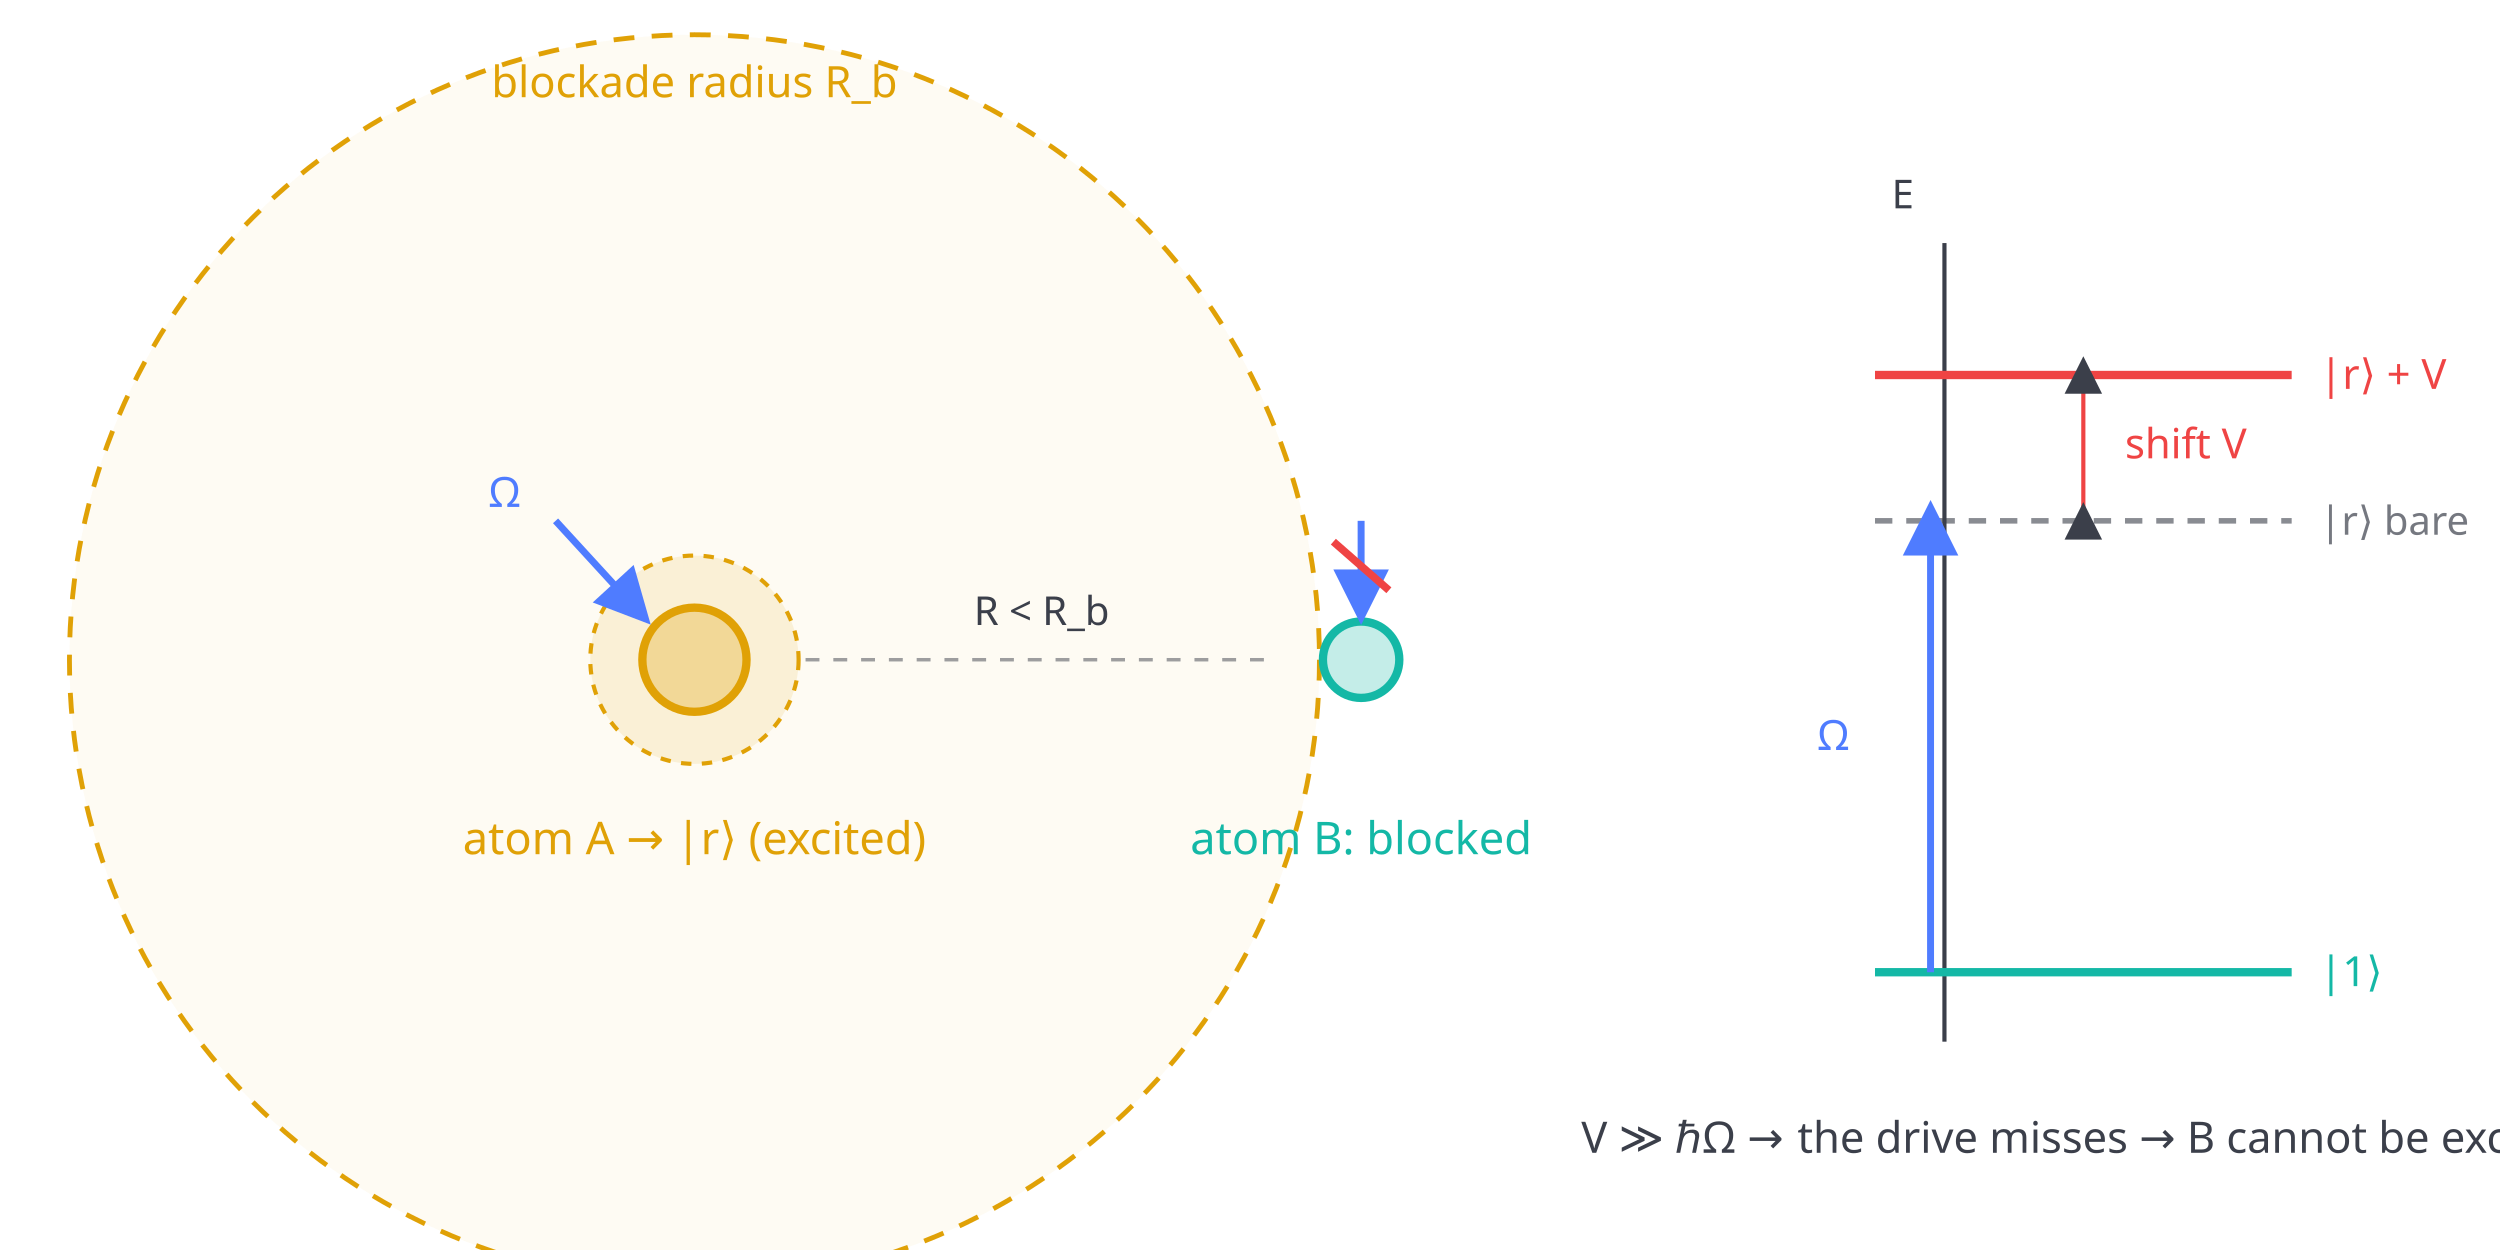
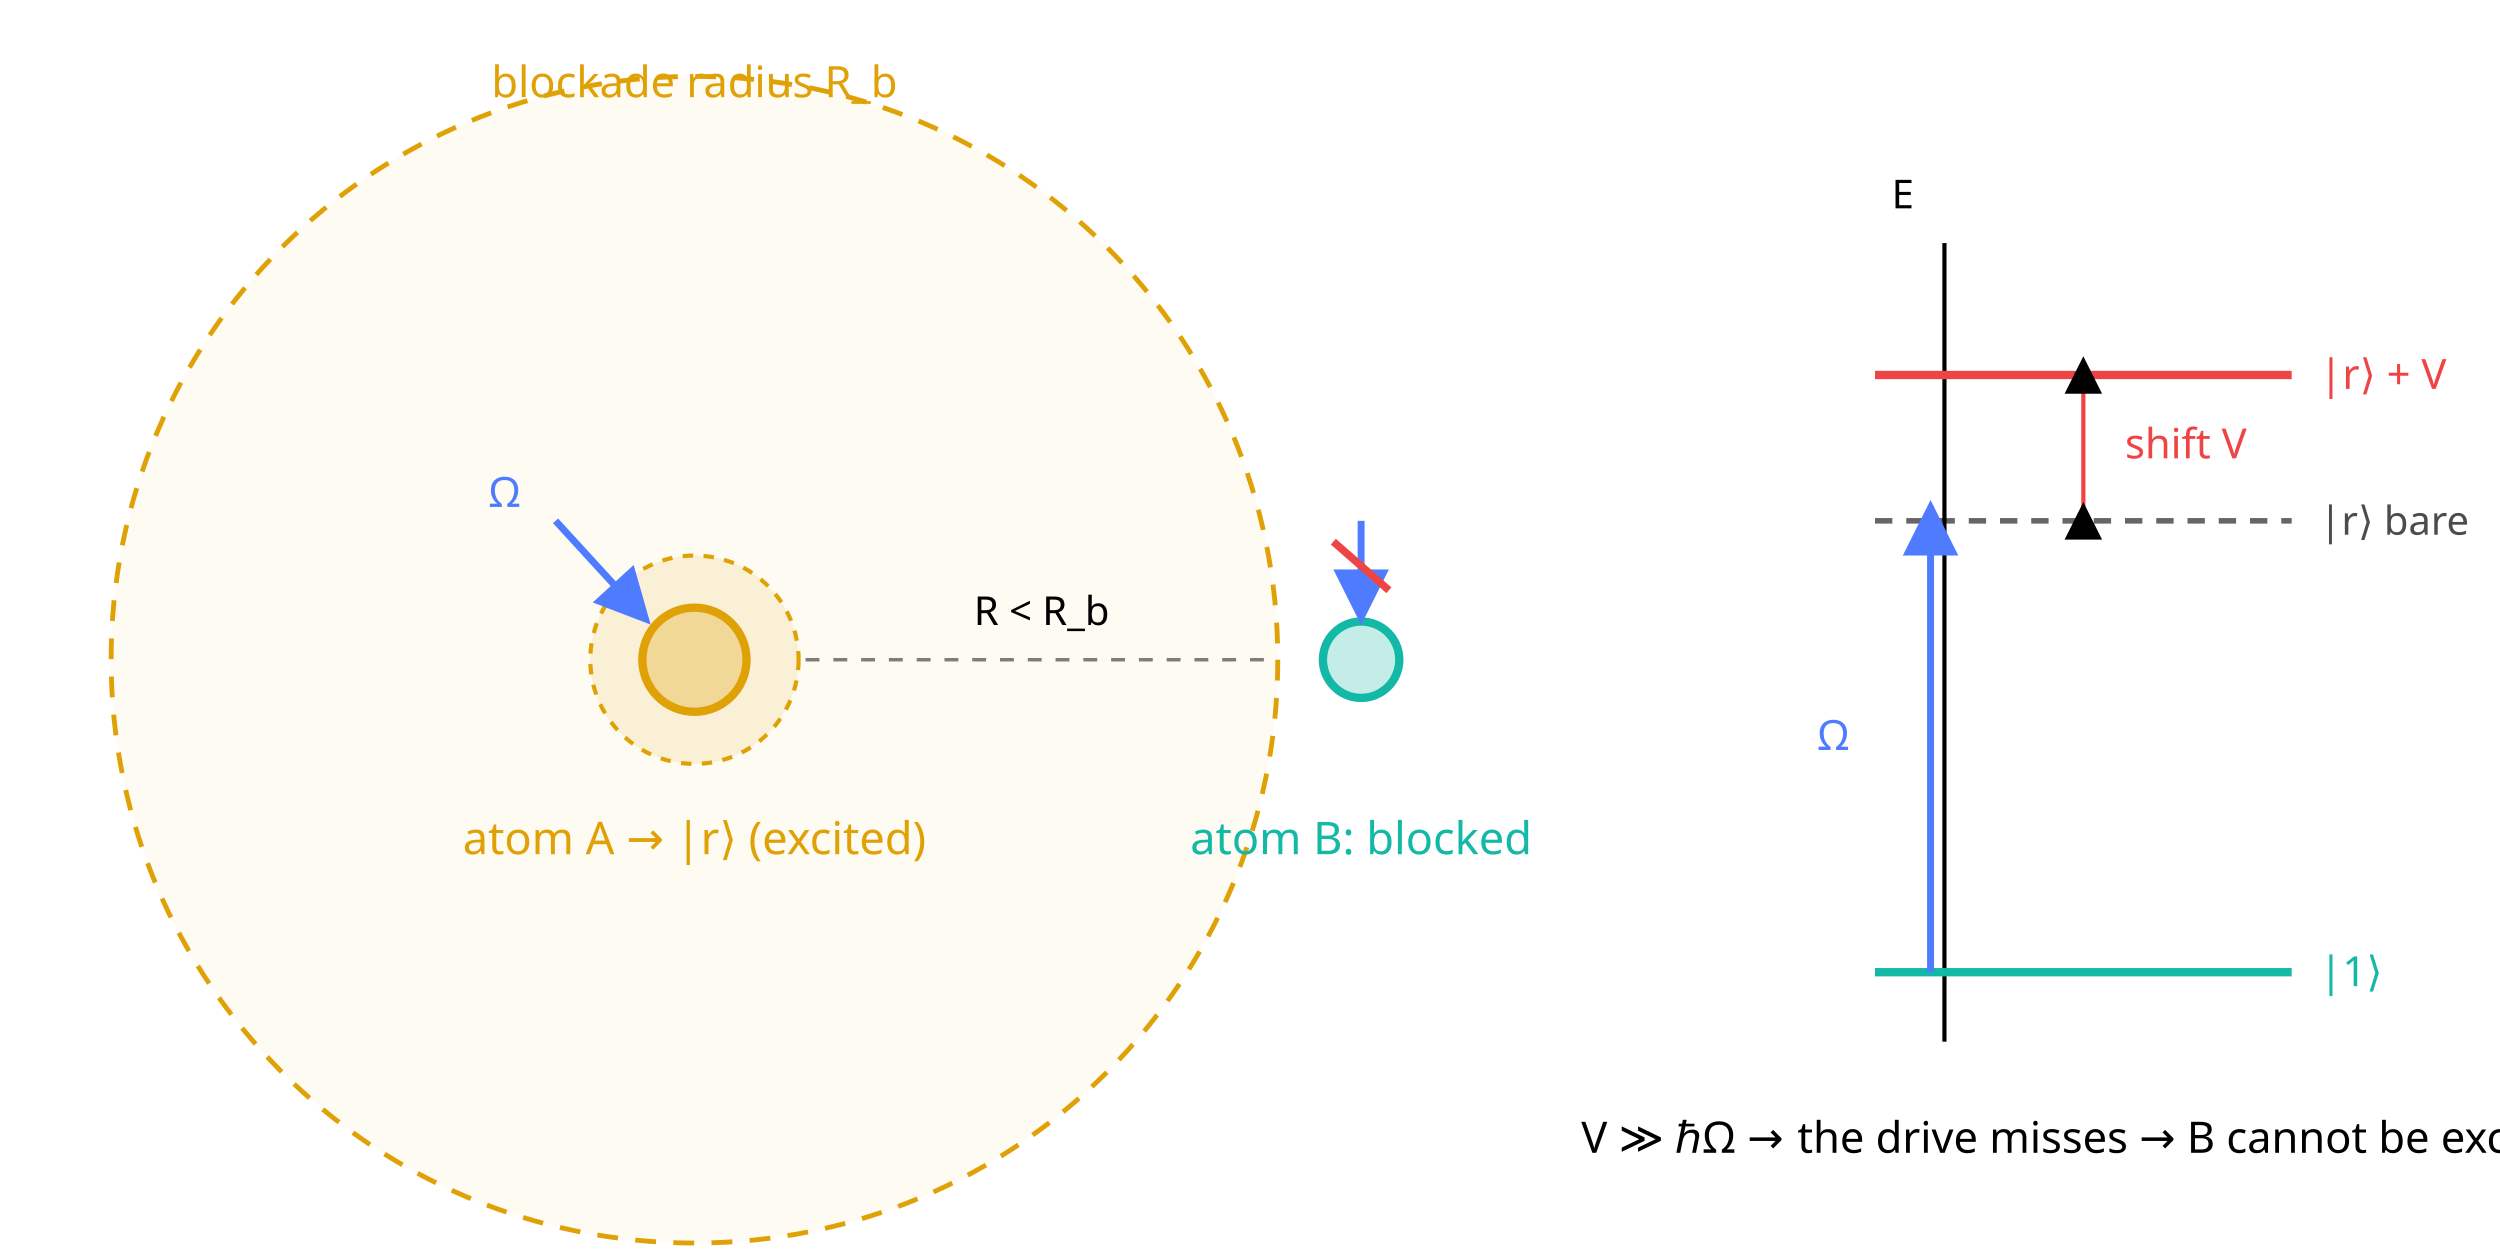
<svg xmlns="http://www.w3.org/2000/svg" viewBox="0 0 720 360" role="img" aria-label="The Rydberg blockade. A left atom is driven to a giant Rydberg state, drawn amber and puffed up with a dashed halo, surrounded by a dashed blockade-radius circle that reaches past a second atom on the right. The second atom sits within the blockade radius. An energy-level inset on the right shows that the second atom's Rydberg level is pushed up by the interaction energy V, detuning it from the drive, so its excitation is blocked." style="width:100%; height:auto; font-family:sans-serif;">
  <defs>
    <marker id="na2a" markerWidth="9" markerHeight="9" refX="4.5" refY="4.5" orient="auto">
-       <path d="M0 0 L9 4.5 L0 9 Z" fill="#3b3f4a" />
+       <path d="M0 0 L9 4.5 L0 9 Z" fill="currentColor" />
    </marker>
    <marker id="na2b" markerWidth="8" markerHeight="8" refX="4" refY="4" orient="auto">
      <path d="M0 0 L8 4 L0 8 Z" fill="#4f7cff" />
    </marker>
  </defs>
-   <circle cx="200" cy="190" r="180" fill="#e0a106" fill-opacity="0.05" stroke="#e0a106" stroke-width="1.4" stroke-dasharray="6 5" />
+   <circle cx="200" cy="190" r="168" fill="#e0a106" fill-opacity="0.05" stroke="#e0a106" stroke-width="1.4" stroke-dasharray="6 5" />
  <text x="200" y="28" fill="#e0a106" font-size="12.5" text-anchor="middle">blockade radius R_b</text>
  <circle cx="200" cy="190" r="30" fill="#e0a106" fill-opacity="0.12" stroke="#e0a106" stroke-width="1.2" stroke-dasharray="3 3" />
  <circle cx="200" cy="190" r="15" fill="#e0a106" fill-opacity="0.30" stroke="#e0a106" stroke-width="2.4" />
  <text x="200" y="246" fill="#e0a106" font-size="13" text-anchor="middle">atom A → |r⟩ (excited)</text>
  <line x1="160" y1="150" x2="182" y2="174" stroke="#4f7cff" stroke-width="2" marker-end="url(#na2b)" />
  <text x="150" y="146" fill="#4f7cff" font-size="12" text-anchor="end">Ω</text>
-   <line x1="232" y1="190" x2="368" y2="190" stroke="#3b3f4a" stroke-width="1" stroke-dasharray="4 4" opacity="0.5" />
-   <text x="300" y="180" fill="#3b3f4a" font-size="11.5" text-anchor="middle">R &lt; R_b</text>
+   <line x1="232" y1="190" x2="368" y2="190" stroke="currentColor" stroke-width="1" stroke-dasharray="4 4" opacity="0.5" />
+   <text x="300" y="180" fill="currentColor" font-size="11.5" text-anchor="middle">R &lt; R_b</text>
  <circle cx="392" cy="190" r="11" fill="#14b8a6" fill-opacity="0.25" stroke="#14b8a6" stroke-width="2.4" />
  <text x="392" y="246" fill="#14b8a6" font-size="13" text-anchor="middle">atom B: blocked</text>
  <line x1="392" y1="150" x2="392" y2="172" stroke="#4f7cff" stroke-width="2" marker-end="url(#na2b)" />
  <line x1="384" y1="156" x2="400" y2="170" stroke="#ef4444" stroke-width="2.2" />
-   <line x1="560" y1="300" x2="560" y2="70" stroke="#3b3f4a" stroke-width="1.2" />
-   <text x="548" y="60" fill="#3b3f4a" font-size="11.5" text-anchor="middle">E</text>
+   <line x1="560" y1="300" x2="560" y2="70" stroke="currentColor" stroke-width="1.2" />
+   <text x="548" y="60" fill="currentColor" font-size="11.5" text-anchor="middle">E</text>
  <line x1="540" y1="280" x2="660" y2="280" stroke="#14b8a6" stroke-width="2.4" />
  <text x="668" y="284" fill="#14b8a6" font-size="12">|1⟩</text>
-   <line x1="540" y1="150" x2="660" y2="150" stroke="#3b3f4a" stroke-width="1.6" stroke-dasharray="5 4" opacity="0.6" />
-   <text x="668" y="154" fill="#3b3f4a" font-size="11.5" opacity="0.7">|r⟩ bare</text>
+   <line x1="540" y1="150" x2="660" y2="150" stroke="currentColor" stroke-width="1.6" stroke-dasharray="5 4" opacity="0.6" />
+   <text x="668" y="154" fill="currentColor" font-size="11.5" opacity="0.7">|r⟩ bare</text>
  <line x1="540" y1="108" x2="660" y2="108" stroke="#ef4444" stroke-width="2.4" />
  <text x="668" y="112" fill="#ef4444" font-size="12">|r⟩ + V</text>
  <line x1="556" y1="280" x2="556" y2="152" stroke="#4f7cff" stroke-width="2" marker-end="url(#na2b)" />
  <text x="528" y="216" fill="#4f7cff" font-size="12" text-anchor="middle">Ω</text>
  <line x1="600" y1="150" x2="600" y2="108" stroke="#ef4444" stroke-width="1.2" marker-start="url(#na2a)" marker-end="url(#na2a)" />
  <text x="612" y="132" fill="#ef4444" font-size="12">shift V</text>
-   <text x="600" y="332" fill="#3b3f4a" font-size="12.5" text-anchor="middle">V ≫ ℏΩ → the drive misses → B cannot be excited</text>
+   <text x="600" y="332" fill="currentColor" font-size="12.5" text-anchor="middle">V ≫ ℏΩ → the drive misses → B cannot be excited</text>
</svg>
